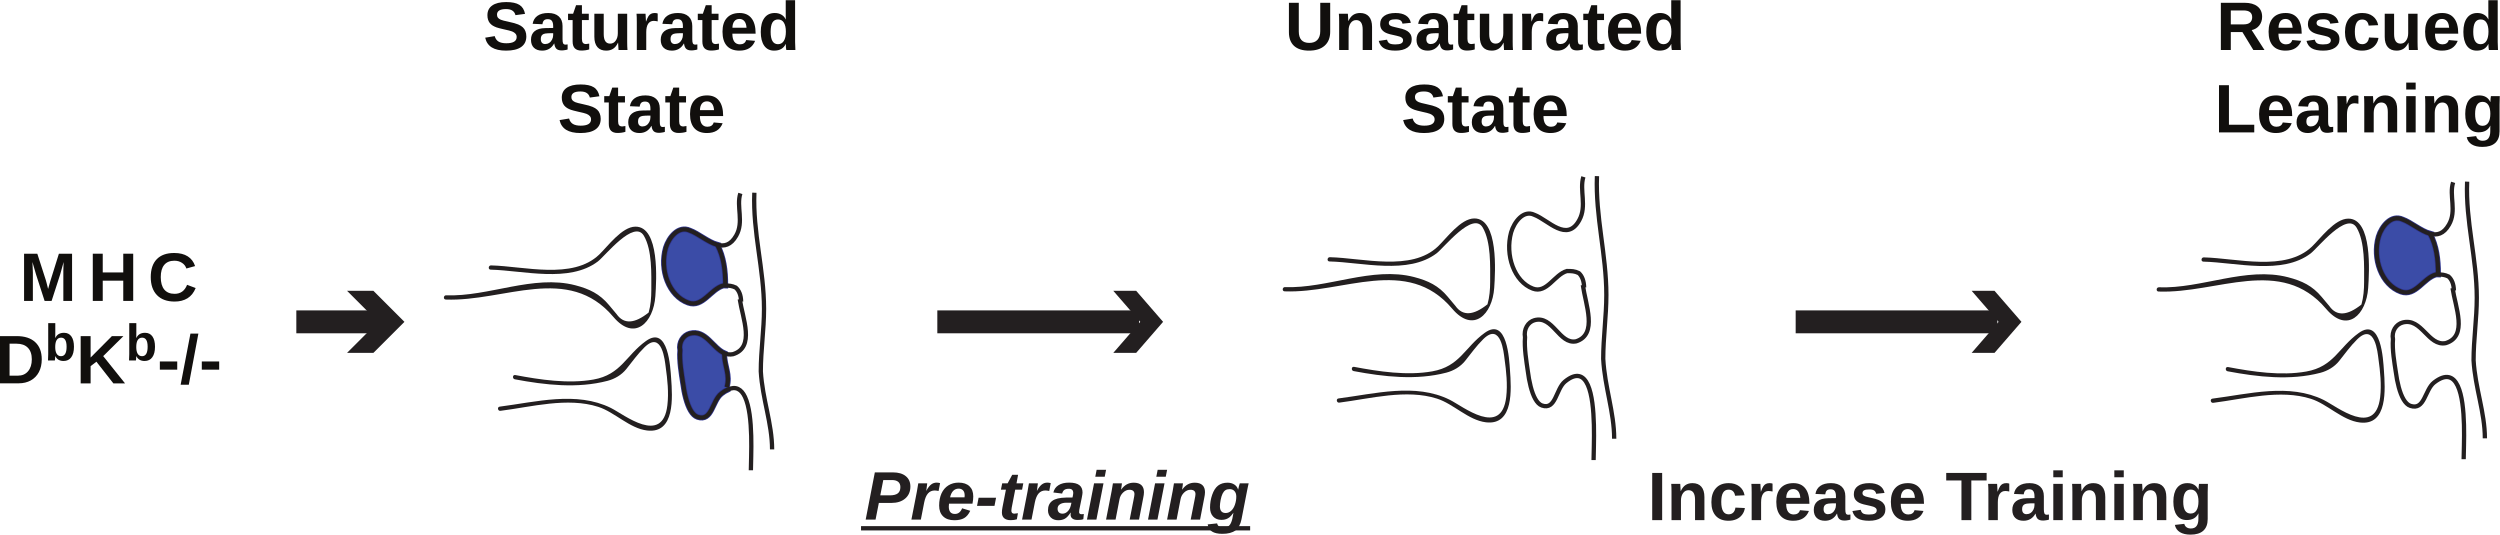
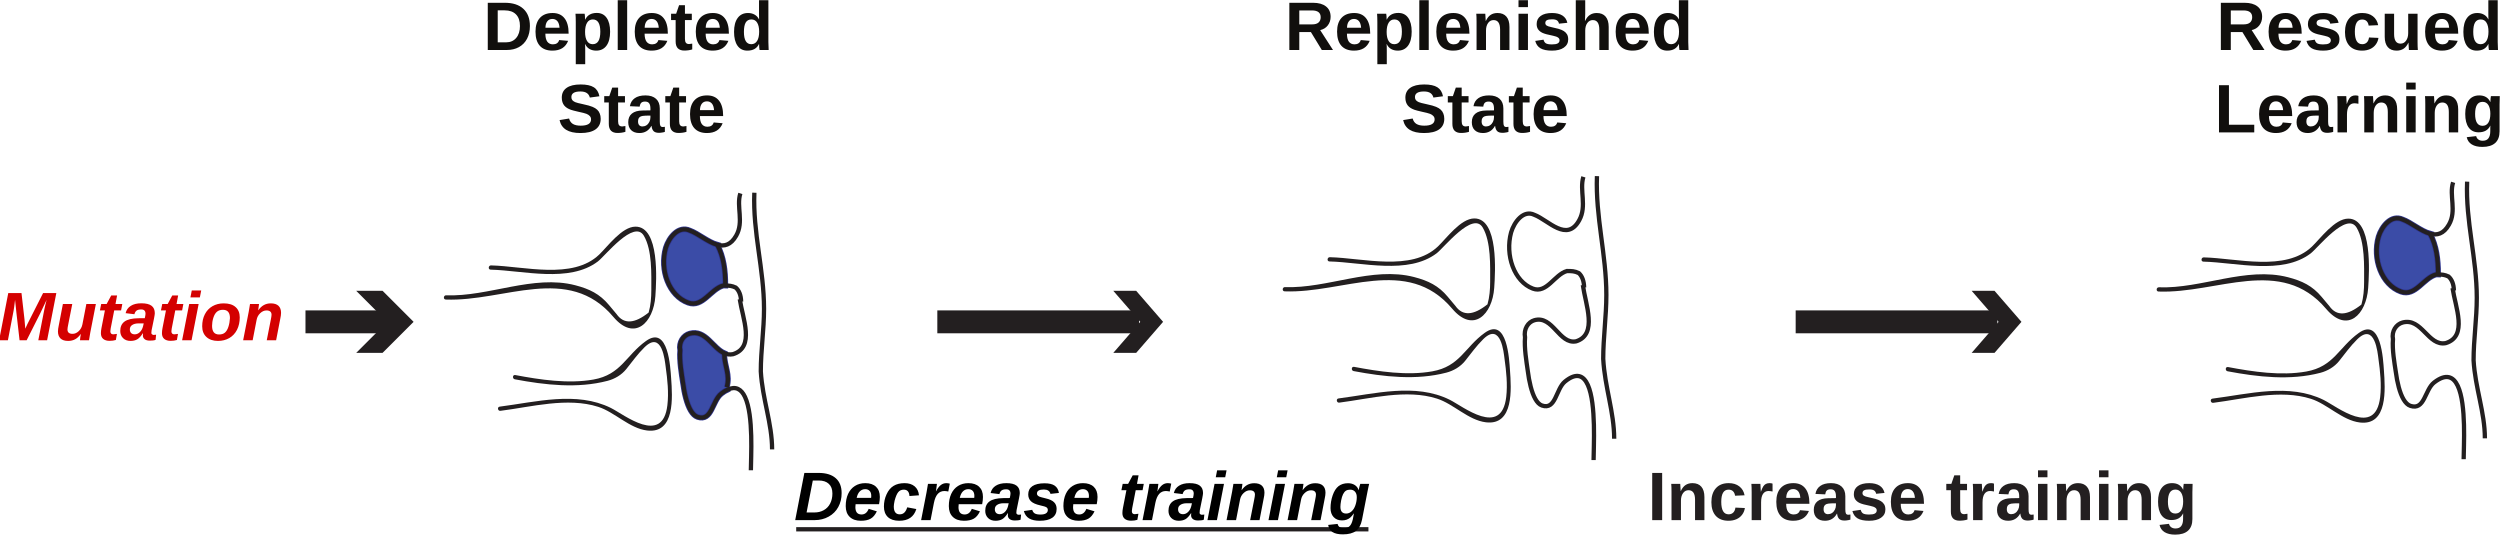
<svg xmlns="http://www.w3.org/2000/svg" width="546.106" height="116.774" id="svg5961" version="1.1">
  <defs id="defs5963" />
  <g id="layer1" transform="translate(-304.09,-239.6896)">
-     <text style="font-size:15px" id="text30" x="492.924" y="353.192">
-       <tspan style="font-size:15px;font-style:italic;font-variant:normal;font-weight:bold;writing-mode:lr-tb;fill:#231f20;fill-opacity:1;fill-rule:nonzero;stroke:none;font-family:Arial;-inkscape-font-specification:Arial-BoldItalicMT" x="492.924 502.929 508.764 517.104 522.099 527.094 532.929 541.269 545.439 554.604 558.774 567.939" y="353.192" id="tspan32">Pre-training</tspan>
-     </text>
    <text style="font-size:15px" id="text38" x="409.642" y="250.61">
-       <tspan style="font-size:15px;font-variant:normal;font-weight:bold;writing-mode:lr-tb;fill:#110f0d;fill-opacity:1;fill-rule:nonzero;stroke:none;font-family:Arial;-inkscape-font-specification:Arial-BoldMT" x="409.642 419.647 427.986 432.982 442.146 447.982 456.322 461.317 469.656" y="250.61" id="tspan40">Saturated</tspan>
+       <tspan style="font-size:15px;font-variant:normal;font-weight:bold;writing-mode:lr-tb;fill:#110f0d;fill-opacity:1;fill-rule:nonzero;stroke:none;font-family:Arial;-inkscape-font-specification:Arial-BoldMT" id="tspan40" x="409.642" y="250.61">Depleted</tspan>
    </text>
    <text style="font-size:15px" id="text42" x="425.886" y="268.61">
      <tspan style="font-size:15px;font-variant:normal;font-weight:bold;writing-mode:lr-tb;fill:#110f0d;fill-opacity:1;fill-rule:nonzero;stroke:none;font-family:Arial;-inkscape-font-specification:Arial-BoldMT" x="425.886 435.892 440.886 449.226 454.221" y="268.61" id="tspan44">State</tspan>
    </text>
    <path id="path56" style="fill:#3b4ca7;fill-opacity:1;fill-rule:nonzero;stroke:#2f3591;stroke-width:1.25;stroke-linecap:butt;stroke-linejoin:miter;stroke-miterlimit:4;stroke-opacity:1;stroke-dasharray:none" d="m 462.834,324.285 0.15,0.536 c -0.405,0.191 -0.841,0.465 -1.309,0.829 -1.042,0.806 -1.552,2.349 -2.199,3.556 -0.645,1.208 -1.42,2.081 -2.994,1.56 -1.145,-0.383 -1.975,-1.988 -2.538,-4.055 -0.282,-1.035 -0.499,-2.186 -0.651,-3.36 -0.154,-1.006 -0.354,-2.214 -0.495,-3.456 -0.141,-1.24 -0.221,-2.522 -0.124,-3.689 -0.341,-1.768 0.705,-3.271 2.103,-3.646 3.425,-0.922 4.985,3.184 7.544,4.291 l -0.031,0.086 c 0,2.723 1.36,4.629 0.544,7.348" />
    <path id="path60" style="fill:#3b4ca7;fill-opacity:1;fill-rule:nonzero;stroke:#2f3591;stroke-width:1.25;stroke-linecap:butt;stroke-linejoin:miter;stroke-miterlimit:4;stroke-opacity:1;stroke-dasharray:none" d="m 462.528,301.87 0,0.195 c -0.136,-0.005 -0.275,-0.005 -0.422,-0.005 -2.791,0.751 -4.536,4.872 -7.676,3.748 -4.189,-1.499 -6.282,-7.125 -4.886,-12.002 0.698,-2.249 2.791,-4.875 5.234,-3.748 1.809,0.645 3.958,2.534 5.992,3.094 l -0.004,0.01 c 1.41,2.646 1.762,5.679 1.762,8.709" />
    <path id="path72" style="fill:none;stroke:#231f20;stroke-width:0.938;stroke-linecap:butt;stroke-linejoin:miter;stroke-miterlimit:4;stroke-opacity:1;stroke-dasharray:none" d="m 468.114,342.416 c 0,-2.72 0.623,-11.957 -1.286,-16.016 -0.785,-1.666 -1.994,-2.46 -3.844,-1.579 -0.404,0.191 -0.84,0.465 -1.308,0.829 -1.042,0.806 -1.554,2.348 -2.2,3.556 -0.644,1.206 -1.419,2.081 -2.994,1.56 -1.145,-0.383 -1.974,-1.989 -2.538,-4.055 -0.282,-1.035 -0.497,-2.186 -0.651,-3.36 -0.154,-1.006 -0.354,-2.214 -0.495,-3.455 -0.14,-1.241 -0.221,-2.525 -0.124,-3.691 -0.343,-1.766 0.705,-3.27 2.103,-3.645 3.425,-0.924 4.985,3.184 7.545,4.29 0.564,0.247 1.181,0.345 1.877,0.21 4.884,-1.5 2.092,-7.876 1.491,-12.01" />
    <path id="path76" style="fill:none;stroke:#231f20;stroke-width:0.938;stroke-linecap:butt;stroke-linejoin:miter;stroke-miterlimit:4;stroke-opacity:1;stroke-dasharray:none" d="m 465.979,305.559 c -0.018,-1.38 -0.464,-2.441 -1.186,-3.06 -0.81,-0.379 -1.439,-0.431 -2.265,-0.435 -0.136,-0.004 -0.275,-0.004 -0.422,-0.004 -2.792,0.75 -4.537,4.871 -7.678,3.746 -4.188,-1.5 -6.281,-7.126 -4.885,-12.002 0.698,-2.25 2.791,-4.876 5.234,-3.746 1.808,0.645 3.958,2.531 5.992,3.094 1.504,0.412 2.942,0.101 4.129,-1.972 1.745,-3.001 0,-6.375 0.914,-9.239" />
    <path id="path80" style="fill:none;stroke:#231f20;stroke-width:0.938;stroke-linecap:butt;stroke-linejoin:miter;stroke-miterlimit:4;stroke-opacity:1;stroke-dasharray:none" d="m 468.871,281.787 c -0.352,8.714 2.115,16.672 2.115,25.386 0,4.545 -0.705,9.095 -0.705,13.641 0.354,6.058 2.467,11.365 2.467,17.047" />
    <path id="path84" style="fill:none;stroke:#231f20;stroke-width:0.938;stroke-linecap:butt;stroke-linejoin:miter;stroke-miterlimit:4;stroke-opacity:1;stroke-dasharray:none" d="m 460.765,293.159 c 1.41,2.647 1.762,5.679 1.762,8.709" />
    <path id="path88" style="fill:none;stroke:#231f20;stroke-width:0.938;stroke-linecap:butt;stroke-linejoin:miter;stroke-miterlimit:4;stroke-opacity:1;stroke-dasharray:none" d="m 462.29,316.936 c 0,2.725 1.36,4.629 0.544,7.348" />
    <path d="m 401.465,305.126 c 12.783,0.487 26.762,-7.864 36.601,3.779 4.629,5.481 8.784,1.268 9.186,-4.531 0.239,-3.415 0.965,-15.209 -4.357,-15.176 -2.958,0.02 -6.06,4.332 -7.935,6.121 -5.789,5.522 -16.392,2.52 -23.609,2.346 -0.599,-0.013 -0.69,0.915 -0.089,0.929 7.125,0.172 17.185,2.945 23.421,-1.786 1.589,-1.206 7.911,-9.276 10.059,-5.614 1.835,3.13 1.624,8.419 1.623,11.846 0,1.647 -0.128,3.33 -0.583,4.921 -3.094,2.473 -5.429,2.585 -7.004,0.343 -0.564,-0.662 -1.123,-1.329 -1.679,-2.001 -2.018,-2.422 -4.261,-3.498 -7.336,-4.299 -9.151,-2.385 -18.975,2.546 -28.212,2.192 -0.599,-0.022 -0.688,0.906 -0.086,0.93" style="fill:#231f20;fill-opacity:1;fill-rule:nonzero;stroke:none" id="path90" />
    <path d="m 416.548,322.545 c 6.593,1.242 13.68,2.06 20.255,0.335 1.584,-0.415 3.067,-1.288 4.095,-2.567 1.301,-1.62 2.478,-3.291 3.971,-4.754 3.893,-3.811 4.465,3.081 4.635,4.294 0.381,2.714 0.693,5.621 0.371,8.35 -1.045,8.874 -9.416,2.055 -12.339,0.604 -7.501,-3.719 -16.384,-1.299 -24.291,-0.291 -0.598,0.075 -0.432,0.993 0.163,0.916 6.81,-0.865 14.64,-3.018 21.355,-0.873 3.604,1.15 6.832,4.706 10.678,5.17 6.135,0.743 5.549,-7.33 5.254,-11.409 -0.163,-2.252 -0.58,-11.684 -5.508,-8.135 -4.381,3.156 -5.434,7.343 -11.457,8.412 -5.514,0.979 -11.639,0.046 -17.094,-0.983 -0.591,-0.111 -0.672,0.82 -0.087,0.93" style="fill:#231f20;fill-opacity:1;fill-rule:nonzero;stroke:none" id="path92" />
    <text style="font-size:15px" id="text94" x="584.737" y="250.61">
-       <tspan style="font-size:15px;font-variant:normal;font-weight:bold;writing-mode:lr-tb;fill:#110f0d;fill-opacity:1;fill-rule:nonzero;stroke:none;font-family:Arial;-inkscape-font-specification:Arial-BoldMT" x="584.737 595.567 604.732 613.072 621.412 626.407 635.572 641.407 649.747 654.742 663.082" y="250.61" id="tspan96">Unsaturated</tspan>
+       <tspan style="font-size:15px;font-variant:normal;font-weight:bold;writing-mode:lr-tb;fill:#110f0d;fill-opacity:1;fill-rule:nonzero;stroke:none;font-family:Arial;-inkscape-font-specification:Arial-BoldMT" id="tspan96" x="584.737" y="250.61">Replenished</tspan>
    </text>
    <text style="font-size:15px" id="text98" x="610.162" y="268.61">
      <tspan style="font-size:15px;font-variant:normal;font-weight:bold;writing-mode:lr-tb;fill:#110f0d;fill-opacity:1;fill-rule:nonzero;stroke:none;font-family:Arial;-inkscape-font-specification:Arial-BoldMT" x="610.162 620.167 625.162 633.502 638.497" y="268.61" id="tspan100">State</tspan>
    </text>
    <path id="path104" style="fill:none;stroke:#231f20;stroke-width:0.938;stroke-linecap:butt;stroke-linejoin:miter;stroke-miterlimit:4;stroke-opacity:1;stroke-dasharray:none" d="m 652.198,340.185 c 0,-2.783 0.603,-12.234 -1.248,-16.385 -0.929,-2.076 -2.467,-2.833 -5,-0.767 -1.012,0.825 -1.506,2.402 -2.132,3.638 -0.626,1.236 -1.379,2.13 -2.905,1.596 -1.111,-0.391 -1.919,-2.034 -2.462,-4.147 -0.274,-1.059 -0.484,-2.237 -0.632,-3.439 -0.149,-1.031 -0.343,-2.264 -0.481,-3.534 -0.136,-1.27 -0.215,-2.583 -0.117,-3.776 -0.331,-1.81 0.681,-3.345 2.036,-3.729 4.062,-1.151 5.418,5.371 9.144,4.605 4.739,-1.535 2.031,-8.059 1.449,-12.287" />
    <path id="path108" style="fill:none;stroke:#231f20;stroke-width:0.938;stroke-linecap:butt;stroke-linejoin:miter;stroke-miterlimit:4;stroke-opacity:1;stroke-dasharray:none" d="m 650.127,302.476 c -0.021,-1.407 -0.45,-2.494 -1.151,-3.126 -0.914,-0.454 -1.591,-0.454 -2.607,-0.454 -2.71,0.767 -4.401,4.989 -7.449,3.837 -4.065,-1.535 -6.096,-7.29 -4.741,-12.279 0.676,-2.303 2.71,-4.987 5.079,-3.837 3.049,1.151 7.111,6.141 9.819,1.151 1.695,-3.07 0,-6.522 0.889,-9.451" />
    <path id="path112" style="fill:none;stroke:#231f20;stroke-width:0.938;stroke-linecap:butt;stroke-linejoin:miter;stroke-miterlimit:4;stroke-opacity:1;stroke-dasharray:none" d="m 652.933,278.161 c -0.341,8.914 2.053,17.056 2.053,25.97 0,4.65 -0.684,9.301 -0.684,13.953 0.341,6.2 2.394,11.63 2.394,17.442" />
    <path d="m 584.701,303.333 c 12.785,0.487 26.76,-7.864 36.604,3.78 4.629,5.476 8.781,1.265 9.185,-4.531 0.24,-3.417 0.966,-15.211 -4.359,-15.178 -2.956,0.02 -6.06,4.331 -7.935,6.121 -5.79,5.524 -16.392,2.521 -23.61,2.348 -0.598,-0.014 -0.69,0.915 -0.089,0.929 7.125,0.172 17.185,2.946 23.424,-1.788 1.587,-1.206 7.914,-9.276 10.059,-5.615 1.835,3.131 1.624,8.421 1.623,11.848 -10e-4,1.649 -0.129,3.329 -0.584,4.92 -3.092,2.471 -5.426,2.585 -7.003,0.344 -0.566,-0.664 -1.124,-1.33 -1.679,-2 -2.018,-2.424 -4.263,-3.499 -7.338,-4.301 -9.152,-2.385 -18.976,2.547 -28.212,2.195 -0.598,-0.022 -0.686,0.905 -0.086,0.929" style="fill:#231f20;fill-opacity:1;fill-rule:nonzero;stroke:none" id="path114" />
    <path d="m 599.786,320.751 c 6.591,1.245 13.679,2.061 20.254,0.338 1.584,-0.416 3.067,-1.286 4.095,-2.567 1.301,-1.621 2.478,-3.292 3.971,-4.755 3.894,-3.811 4.466,3.08 4.634,4.294 0.384,2.714 0.694,5.622 0.372,8.351 -1.044,8.873 -9.418,2.053 -12.34,0.604 -7.5,-3.721 -16.383,-1.299 -24.293,-0.291 -0.595,0.075 -0.431,0.994 0.164,0.917 6.81,-0.868 14.64,-3.02 21.355,-0.876 3.604,1.15 6.834,4.707 10.679,5.173 6.135,0.741 5.55,-7.332 5.254,-11.409 -0.163,-2.255 -0.58,-11.688 -5.508,-8.137 -4.383,3.158 -5.433,7.344 -11.457,8.414 -5.513,0.98 -11.639,0.048 -17.093,-0.983 -0.593,-0.113 -0.674,0.819 -0.087,0.929" style="fill:#231f20;fill-opacity:1;fill-rule:nonzero;stroke:none" id="path116" />
    <path id="path128" style="fill:#3b4ca7;fill-opacity:1;fill-rule:nonzero;stroke:#2f3591;stroke-width:1.25;stroke-linecap:butt;stroke-linejoin:miter;stroke-miterlimit:4;stroke-opacity:1;stroke-dasharray:none" d="m 836.671,299.451 0,0.195 c -0.135,-0.004 -0.276,-0.004 -0.422,-0.004 -2.791,0.746 -4.54,4.872 -7.68,3.746 -4.185,-1.5 -6.279,-7.126 -4.884,-12.002 0.699,-2.25 2.792,-4.876 5.235,-3.746 1.808,0.645 3.958,2.531 5.992,3.094 l -0.004,0.007 c 1.41,2.649 1.762,5.679 1.762,8.71" />
    <path id="path140" style="fill:none;stroke:#231f20;stroke-width:0.938;stroke-linecap:butt;stroke-linejoin:miter;stroke-miterlimit:4;stroke-opacity:1;stroke-dasharray:none" d="m 842.258,339.997 c 0,-2.719 0.621,-11.957 -1.288,-16.016 -0.958,-2.029 -2.541,-2.768 -5.154,-0.75 -1.04,0.806 -1.551,2.348 -2.199,3.556 -0.644,1.208 -1.421,2.081 -2.993,1.56 -1.144,-0.383 -1.975,-1.989 -2.536,-4.055 -0.282,-1.035 -0.499,-2.186 -0.652,-3.36 -0.152,-1.01 -0.352,-2.214 -0.495,-3.455 -0.14,-1.241 -0.221,-2.525 -0.126,-3.691 -0.339,-1.766 0.709,-3.27 2.104,-3.645 4.189,-1.126 5.585,5.25 9.422,4.5 4.886,-1.5 2.095,-7.876 1.494,-12.01" />
    <path id="path144" style="fill:none;stroke:#231f20;stroke-width:0.938;stroke-linecap:butt;stroke-linejoin:miter;stroke-miterlimit:4;stroke-opacity:1;stroke-dasharray:none" d="m 840.122,303.139 c -0.018,-1.377 -0.464,-2.439 -1.186,-3.058 -0.81,-0.379 -1.438,-0.431 -2.265,-0.435 -0.135,-0.004 -0.275,-0.004 -0.422,-0.004 -2.791,0.746 -4.539,4.872 -7.68,3.748 -4.185,-1.501 -6.279,-7.126 -4.883,-12.002 0.698,-2.251 2.791,-4.878 5.234,-3.748 1.808,0.645 3.958,2.531 5.992,3.095 1.504,0.411 2.942,0.101 4.129,-1.974 1.745,-3 0,-6.376 0.914,-9.239" />
    <path id="path148" style="fill:none;stroke:#231f20;stroke-width:0.938;stroke-linecap:butt;stroke-linejoin:miter;stroke-miterlimit:4;stroke-opacity:1;stroke-dasharray:none" d="m 843.015,279.369 c -0.351,8.714 2.111,16.672 2.111,25.386 0,4.545 -0.701,9.092 -0.701,13.641 0.352,6.058 2.469,11.365 2.469,17.051" />
    <path id="path152" style="fill:none;stroke:#231f20;stroke-width:0.938;stroke-linecap:butt;stroke-linejoin:miter;stroke-miterlimit:4;stroke-opacity:1;stroke-dasharray:none" d="m 834.908,290.741 c 1.41,2.649 1.762,5.679 1.762,8.71" />
    <path d="m 775.605,303.375 c 12.783,0.487 26.766,-7.864 36.605,3.781 4.63,5.479 8.784,1.265 9.188,-4.531 0.237,-3.416 0.965,-15.213 -4.36,-15.178 -2.956,0.019 -6.058,4.331 -7.933,6.12 -5.789,5.525 -16.396,2.52 -23.614,2.346 -0.598,-0.014 -0.689,0.915 -0.087,0.929 7.124,0.172 17.19,2.947 23.425,-1.786 1.589,-1.206 7.911,-9.275 10.057,-5.615 1.837,3.132 1.625,8.422 1.623,11.849 0,1.649 -0.128,3.329 -0.583,4.92 -3.094,2.473 -5.428,2.586 -7.004,0.343 -0.566,-0.662 -1.124,-1.329 -1.677,-2 -2.02,-2.424 -4.263,-3.499 -7.338,-4.3 -9.152,-2.385 -18.977,2.546 -28.215,2.194 -0.599,-0.022 -0.688,0.905 -0.087,0.929" style="fill:#231f20;fill-opacity:1;fill-rule:nonzero;stroke:none" id="path154" />
    <path d="m 790.692,320.794 c 6.593,1.242 13.68,2.06 20.256,0.336 1.585,-0.415 3.067,-1.285 4.095,-2.566 1.3,-1.621 2.478,-3.294 3.97,-4.756 3.893,-3.811 4.465,3.083 4.633,4.295 0.381,2.712 0.691,5.622 0.37,8.351 -1.051,8.87 -9.41,2.054 -12.335,0.604 -7.503,-3.72 -16.384,-1.299 -24.293,-0.292 -0.598,0.076 -0.432,0.994 0.161,0.919 6.811,-0.868 14.64,-3.019 21.356,-0.875 3.603,1.149 6.832,4.706 10.678,5.17 6.134,0.743 5.548,-7.332 5.253,-11.409 -0.161,-2.252 -0.576,-11.688 -5.506,-8.136 -4.381,3.158 -5.43,7.344 -11.456,8.412 -5.514,0.979 -11.639,0.048 -17.094,-0.981 -0.591,-0.113 -0.672,0.819 -0.087,0.929" style="fill:#231f20;fill-opacity:1;fill-rule:nonzero;stroke:none" id="path156" />
    <text style="font-size:15px" id="text158" x="788.218" y="250.61">
      <tspan style="font-size:15px;font-variant:normal;font-weight:bold;writing-mode:lr-tb;fill:#110f0d;fill-opacity:1;fill-rule:nonzero;stroke:none;font-family:Arial;-inkscape-font-specification:Arial-BoldMT" x="788.218 799.048 807.388 815.728 824.068 833.233 841.573" y="250.61" id="tspan160">Rescued</tspan>
    </text>
    <text style="font-size:15px" id="text162" x="787.813" y="268.61">
      <tspan style="font-size:15px;font-variant:normal;font-weight:bold;writing-mode:lr-tb;fill:#110f0d;fill-opacity:1;fill-rule:nonzero;stroke:none;font-family:Arial;-inkscape-font-specification:Arial-BoldMT" x="787.813 796.978 805.318 813.658 819.493 828.658 832.828 841.993" y="268.61" id="tspan164">Learning</tspan>
    </text>
-     <path id="path168" style="fill:none;stroke:#231f20;stroke-width:5;stroke-linecap:butt;stroke-linejoin:miter;stroke-miterlimit:4;stroke-opacity:1;stroke-dasharray:none" d="m 368.821,309.994 18.8,0" />
-     <path d="m 379.895,316.778 6.785,-6.784 -6.785,-6.785 5.755,0 6.785,6.785 -6.785,6.784 -5.755,0 z" style="fill:#231f20;fill-opacity:1;fill-rule:nonzero;stroke:none" id="path170" />
+     <path id="path168" style="fill:none;stroke:#231f20;stroke-width:5;stroke-linecap:butt;stroke-linejoin:miter;stroke-miterlimit:4;stroke-opacity:1;stroke-dasharray:none" d="m 370.821,309.994 18.8,0" />
+     <path d="m 381.895,316.778 6.785,-6.784 -6.785,-6.785 5.755,0 6.785,6.785 -6.785,6.784 -5.755,0 z" style="fill:#231f20;fill-opacity:1;fill-rule:nonzero;stroke:none" id="path170" />
    <path id="path178" style="fill:none;stroke:#231f20;stroke-width:5;stroke-linecap:butt;stroke-linejoin:miter;stroke-miterlimit:4;stroke-opacity:1;stroke-dasharray:none" d="m 508.841,309.994 44.056,0" />
    <path d="m 547.276,316.778 5.889,-6.785 -5.889,-6.784 4.997,0 5.886,6.784 -5.886,6.785 -4.997,0 z" style="fill:#231f20;fill-opacity:1;fill-rule:nonzero;stroke:none" id="path180" />
-     <text style="font-size:15px" id="text190" x="308.346" y="305.421">
-       <tspan style="font-size:15px;font-variant:normal;font-weight:bold;writing-mode:lr-tb;fill:#110f0d;fill-opacity:1;fill-rule:nonzero;stroke:none;font-family:Arial;-inkscape-font-specification:Arial-BoldMT" x="308.346" y="305.421" id="tspan192">M</tspan>
-     </text>
-     <text style="font-size:15px" id="text194" x="323.361" y="305.421">
-       <tspan style="font-size:15px;font-variant:normal;font-weight:bold;writing-mode:lr-tb;fill:#110f0d;fill-opacity:1;fill-rule:nonzero;stroke:none;font-family:Arial;-inkscape-font-specification:Arial-BoldMT" x="323.361" y="305.421" id="tspan196">H</tspan>
-     </text>
-     <text style="font-size:15px" id="text198" x="336.411" y="305.421">
-       <tspan style="font-size:15px;font-variant:normal;font-weight:bold;writing-mode:lr-tb;fill:#110f0d;fill-opacity:1;fill-rule:nonzero;stroke:none;font-family:Arial;-inkscape-font-specification:Arial-BoldMT" x="336.411" y="305.421" id="tspan200">C</tspan>
-     </text>
-     <text style="font-size:15px" id="text202" x="303.006" y="323.421">
-       <tspan style="font-size:15px;font-variant:normal;font-weight:bold;writing-mode:lr-tb;fill:#110f0d;fill-opacity:1;fill-rule:nonzero;stroke:none;font-family:Arial;-inkscape-font-specification:Arial-BoldMT" x="303.006" y="323.421" id="tspan204">D</tspan>
-     </text>
-     <text style="font-size:15px" id="text206" x="313.838" y="318.433">
-       <tspan style="font-size:11.25px;font-variant:normal;font-weight:bold;writing-mode:lr-tb;fill:#110f0d;fill-opacity:1;fill-rule:nonzero;stroke:none;font-family:Arial;-inkscape-font-specification:Arial-BoldMT" x="313.838" y="318.433" id="tspan208">b</tspan>
-     </text>
-     <text style="font-size:15px" id="text210" x="320.71" y="323.433">
-       <tspan style="font-size:15px;font-variant:normal;font-weight:bold;writing-mode:lr-tb;fill:#110f0d;fill-opacity:1;fill-rule:nonzero;stroke:none;font-family:Arial;-inkscape-font-specification:Arial-BoldMT" x="320.71" y="323.433" id="tspan212">K</tspan>
-     </text>
-     <text style="font-size:15px" id="text214" x="331.542" y="318.433">
-       <tspan style="font-size:11.25px;font-variant:normal;font-weight:bold;writing-mode:lr-tb;fill:#110f0d;fill-opacity:1;fill-rule:nonzero;stroke:none;font-family:Arial;-inkscape-font-specification:Arial-BoldMT" x="331.542" y="318.433" id="tspan216">b</tspan>
-     </text>
-     <text style="font-size:15px" id="text218" x="338.414" y="323.433">
-       <tspan style="font-size:15px;font-variant:normal;font-weight:bold;writing-mode:lr-tb;fill:#110f0d;fill-opacity:1;fill-rule:nonzero;stroke:none;font-family:Arial;-inkscape-font-specification:Arial-BoldMT" x="338.414 343.409 347.579" y="323.433" id="tspan220">-/-</tspan>
-     </text>
    <path id="path224" style="fill:none;stroke:#231f20;stroke-width:5;stroke-linecap:butt;stroke-linejoin:miter;stroke-miterlimit:4;stroke-opacity:1;stroke-dasharray:none" d="m 696.341,309.994 44.056,0" />
    <path d="m 734.776,316.778 5.889,-6.785 -5.889,-6.784 4.996,0 5.888,6.784 -5.888,6.785 -4.996,0 z" style="fill:#231f20;fill-opacity:1;fill-rule:nonzero;stroke:none" id="path226" />
    <text style="font-size:15px" id="text228" x="664.004" y="353.307">
-       <tspan style="font-size:15px;font-variant:normal;font-weight:bold;writing-mode:lr-tb;fill:#231f20;fill-opacity:1;fill-rule:nonzero;stroke:none;font-family:Arial;-inkscape-font-specification:Arial-BoldMT" x="664.004 668.174 677.339 685.679 691.514 699.854 708.194 716.534 724.874 729.044 738.209 744.044 752.384 756.554 765.719 769.889 779.054" y="353.307" id="tspan230">Increase Training</tspan>
+       <tspan style="font-size:15px;font-variant:normal;font-weight:bold;writing-mode:lr-tb;fill:#231f20;fill-opacity:1;fill-rule:nonzero;stroke:none;font-family:Arial;-inkscape-font-specification:Arial-BoldMT" x="664.004" y="353.307" id="tspan230">Increase training</tspan>
    </text>
-     <path id="path234" style="fill:none;stroke:#231f20;stroke-width:0.938;stroke-linecap:butt;stroke-linejoin:miter;stroke-miterlimit:4;stroke-opacity:1;stroke-dasharray:none" d="m 492.175,355.088 85,0" />
+     <g id="g3053" transform="translate(0,1.916962)">
+       <path d="m 478.014,353.39 125,0" style="fill:none;stroke:#231f20;stroke-width:0.938;stroke-linecap:butt;stroke-linejoin:miter;stroke-miterlimit:4;stroke-opacity:1;stroke-dasharray:none" id="path234" />
+       <text id="text3173" y="351.39" x="477.532" style="font-size:15px;font-style:normal;font-variant:normal;font-weight:bold;font-stretch:normal;line-height:125%;letter-spacing:0px;word-spacing:0px;fill:#000000;fill-opacity:1;stroke:none;font-family:Arial;-inkscape-font-specification:Sans" xml:space="preserve">
+         <tspan style="font-style:oblique;-inkscape-font-specification:Arial Bold Oblique" y="351.39" x="477.532" id="tspan3175">Decrease training</tspan>
+       </text>
+     </g>
+     <text xml:space="preserve" style="font-size:15px;font-style:normal;font-variant:normal;font-weight:bold;font-stretch:normal;line-height:125%;letter-spacing:0px;word-spacing:0px;fill:#000000;fill-opacity:1;stroke:none;font-family:Arial;-inkscape-font-specification:Sans" x="303.63" y="314.022" id="text3173-9">
+       <tspan id="tspan3175-4" x="303.63" y="314.022" style="font-style:oblique;fill:#d40000;-inkscape-font-specification:Arial Bold Oblique">Mutation</tspan>
+     </text>
  </g>
</svg>
